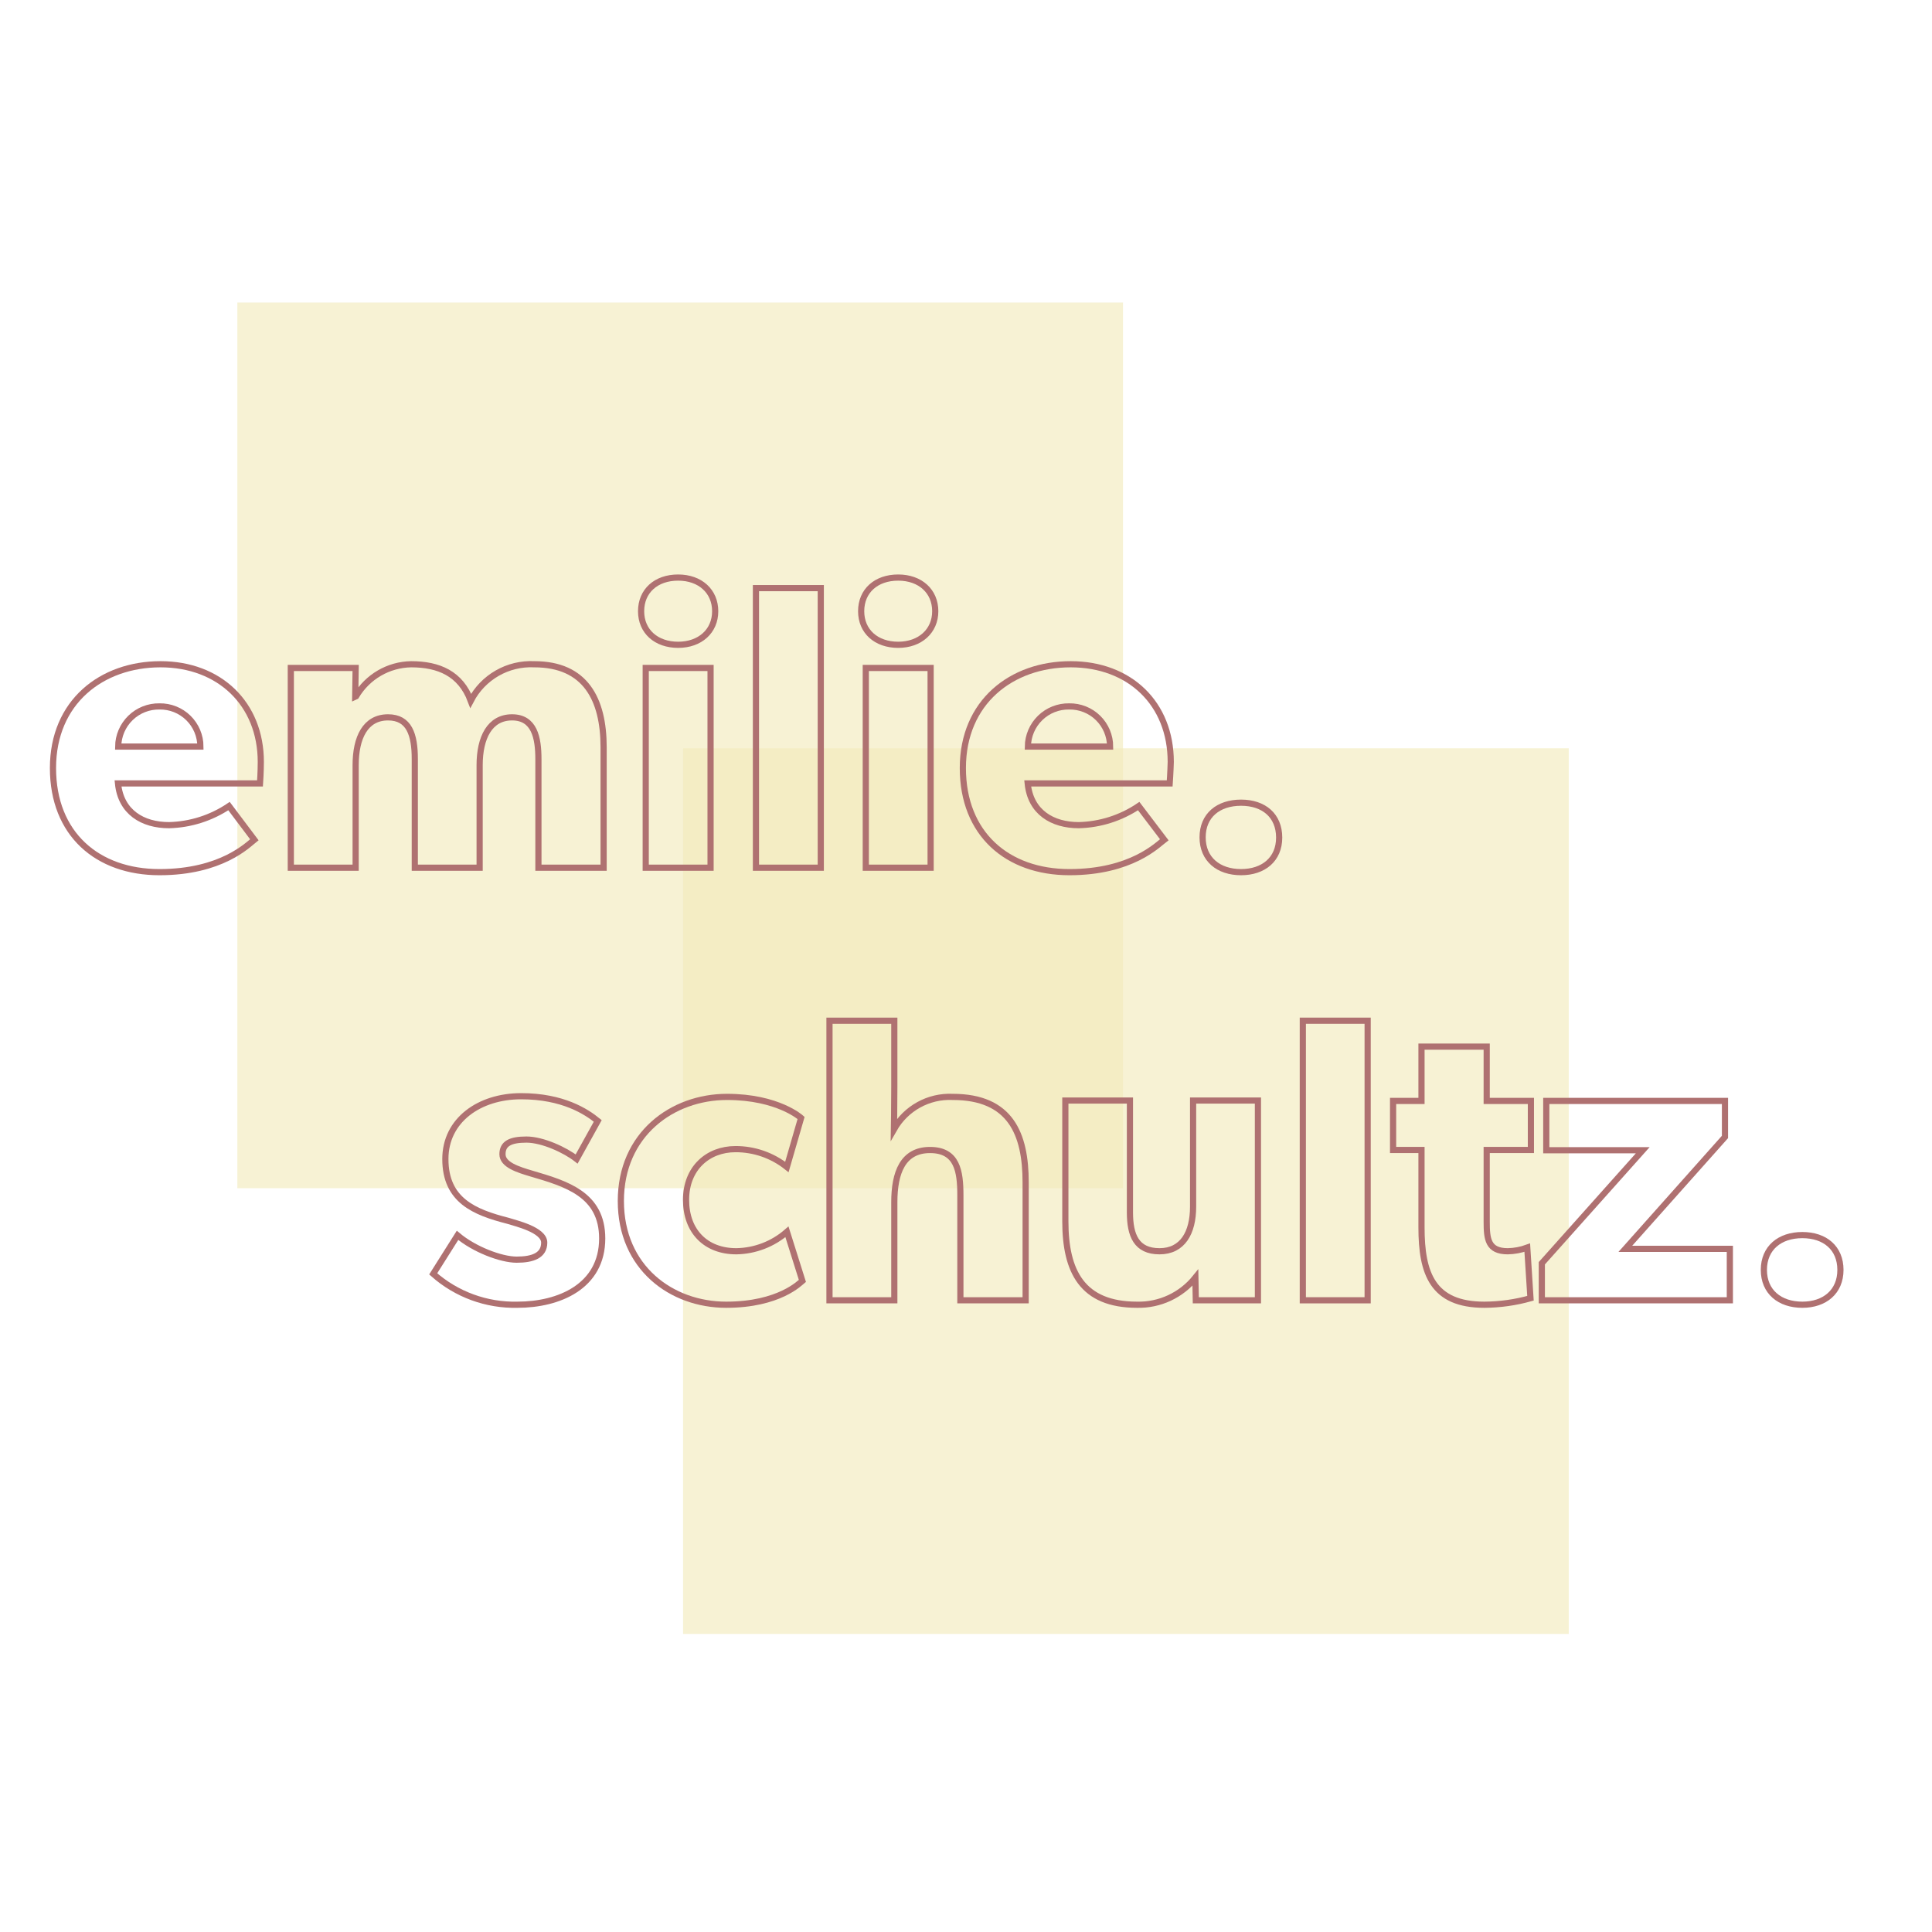
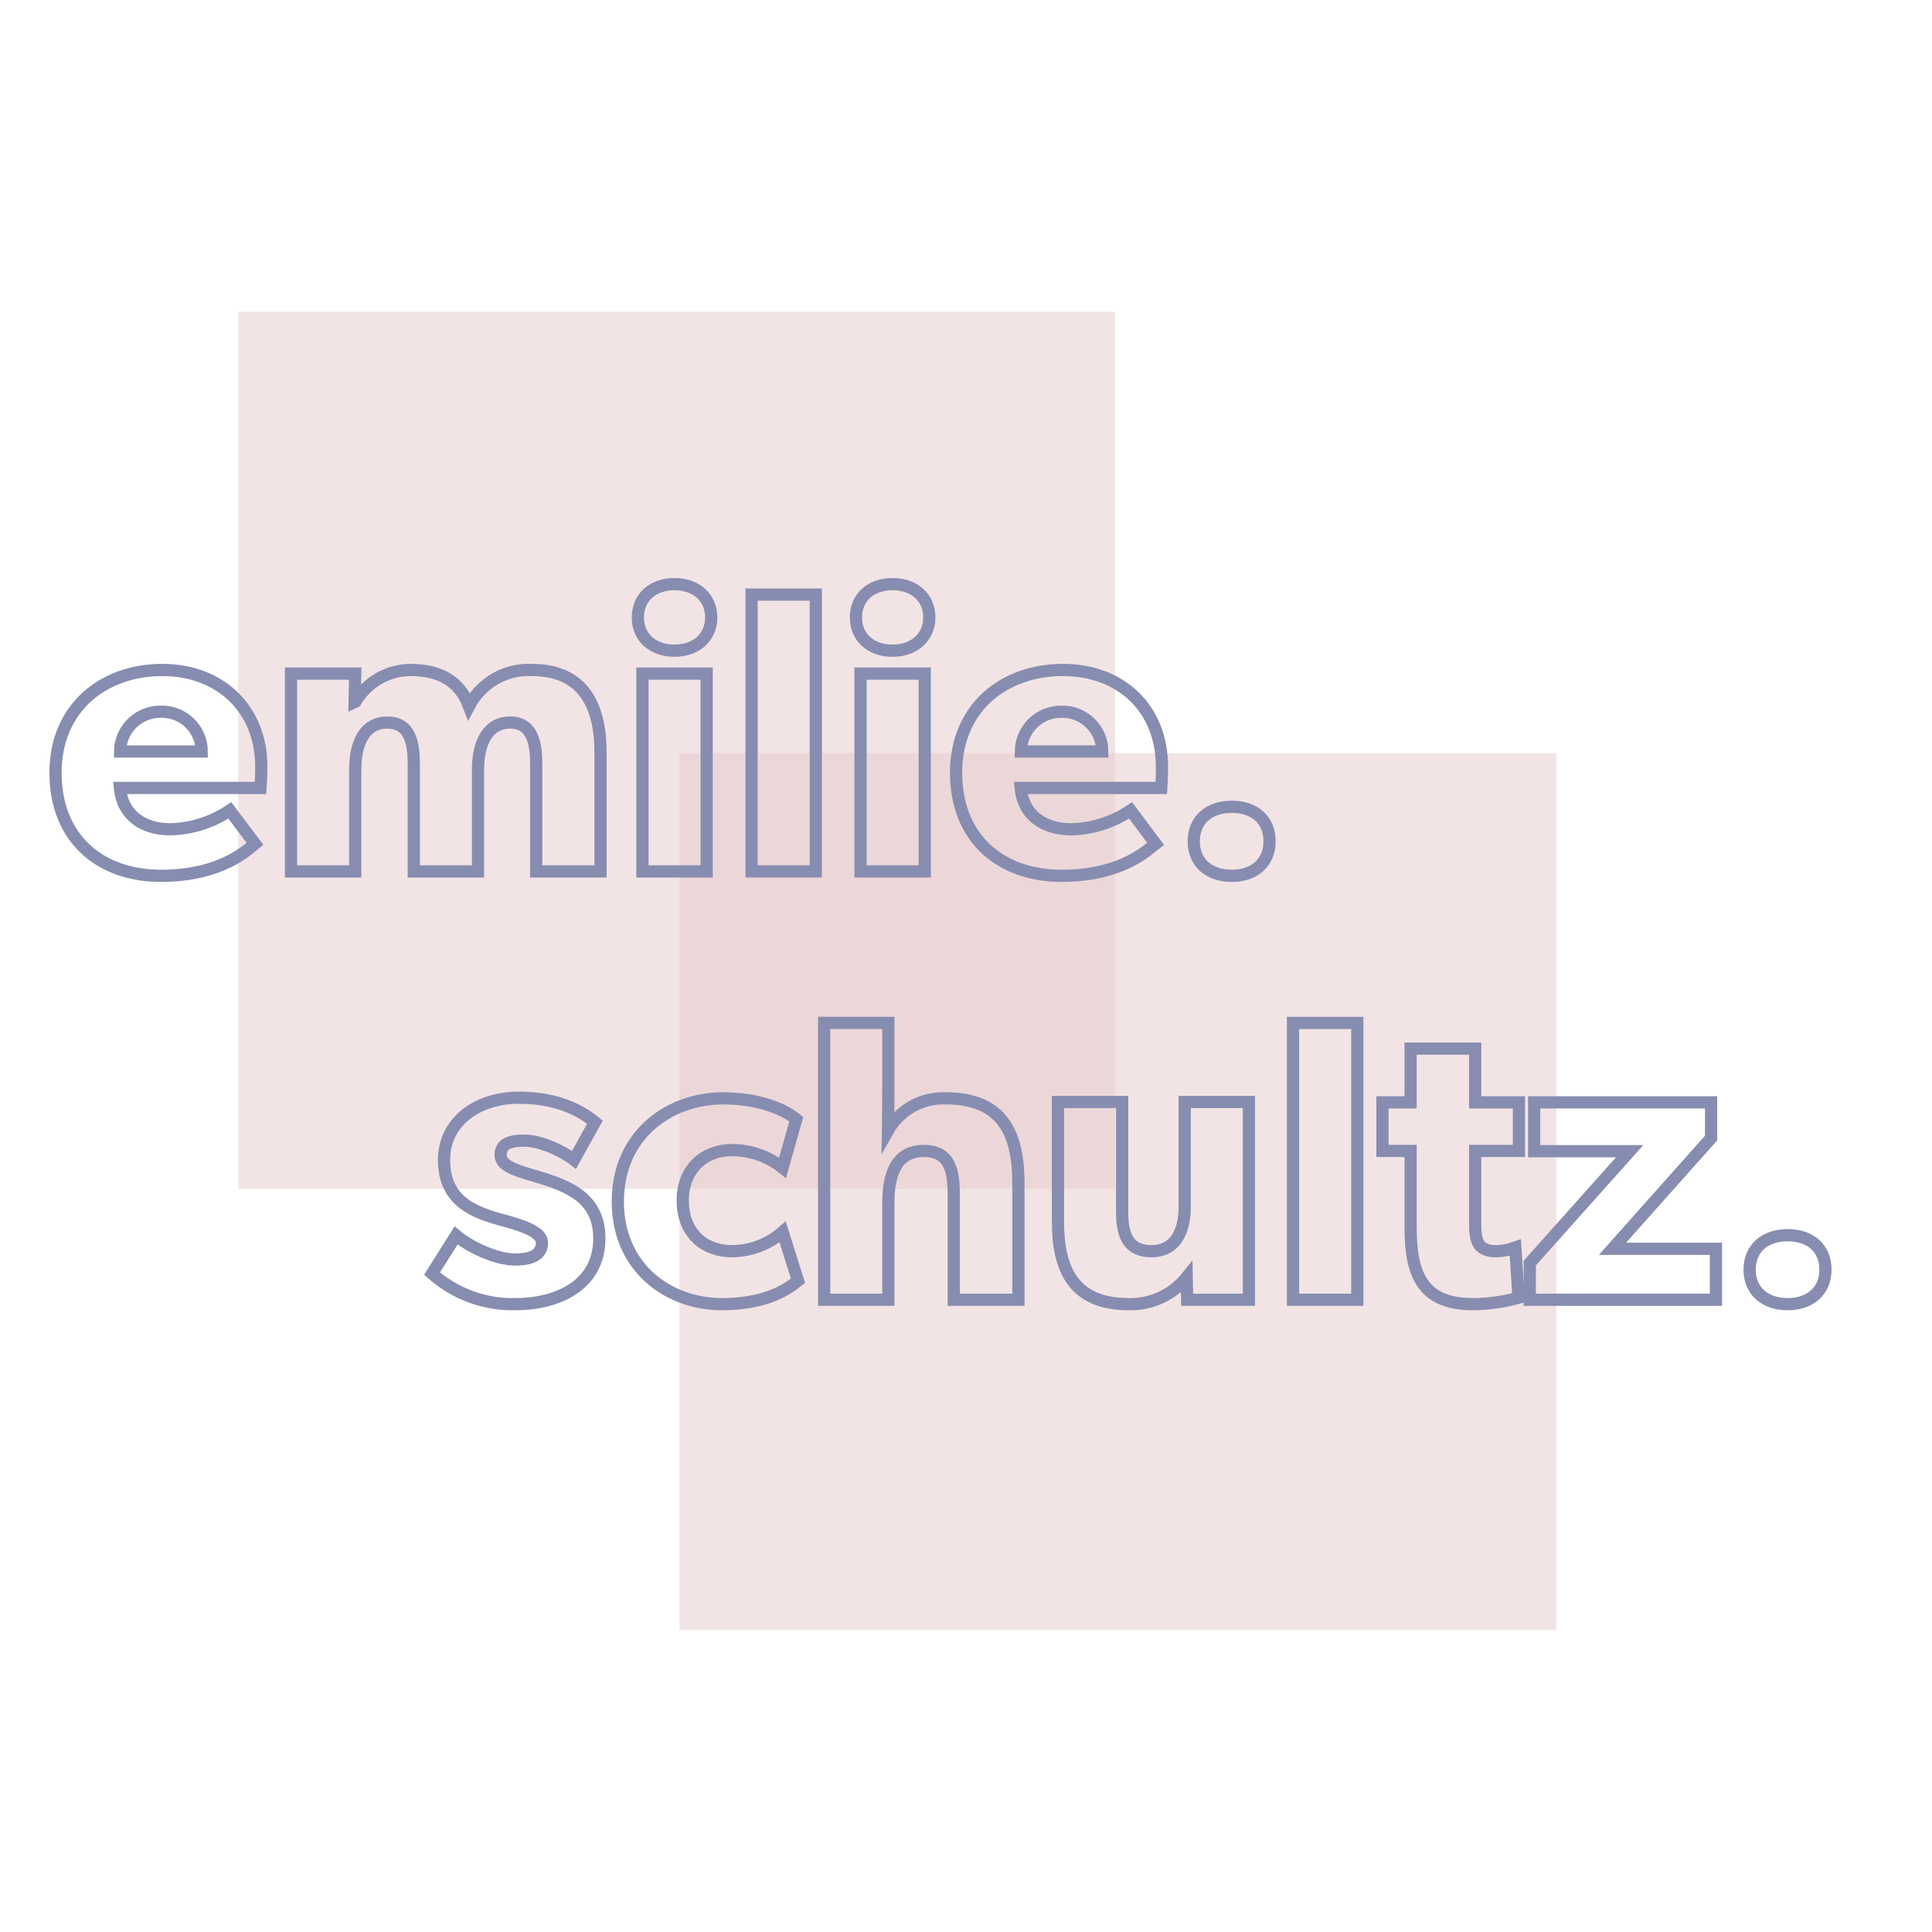
- <svg xmlns="http://www.w3.org/2000/svg" id="Layer_1" data-name="Layer 1" width="312.9" height="312.9" viewBox="0 0 312.9 312.9">
+ <svg xmlns="http://www.w3.org/2000/svg" id="Layer_1" data-name="Layer 1" width="316" height="316" viewBox="0 0 316 316">
  <defs>
-     <style>.cls-1{fill:#f2ebbb;opacity:0.64;}.cls-2{fill:none;stroke:#af7171;stroke-miterlimit:10;}</style>
+     <style>.cls-1{fill:#e6cacc;opacity:0.5;}.cls-2{fill:none;stroke:#878db0;stroke-miterlimit:10;stroke-width:2px;}</style>
  </defs>
-   <rect class="cls-1" x="38.44" y="49" width="143.44" height="143.44" />
-   <rect class="cls-1" x="110.63" y="121.19" width="143.44" height="143.44" />
-   <path class="cls-2" d="M42.11,126.88h-23c.46,4.66,4,6.76,8.26,6.76a18.22,18.22,0,0,0,9.72-3.09L41.19,136c-1,.79-5.31,5.25-15.36,5.25S8.58,135.08,8.58,124.39,16.45,107.58,26,107.58,42.24,114,42.24,123.4C42.24,125,42.11,126.88,42.11,126.88ZM25.83,114.41a6.58,6.58,0,0,0-6.69,6.5H32.46A6.52,6.52,0,0,0,25.83,114.41Z" />
-   <path class="cls-2" d="M87.2,140.53V122.94c0-3.48-.66-6.76-4.27-6.76s-5.25,3.28-5.25,7.75v16.6H67.18V122.94c0-4-.92-6.76-4.33-6.76-3.68,0-5.25,3.28-5.25,7.75v16.6H47.1V108.18H57.6l-.07,4.65.13-.06a10.57,10.57,0,0,1,8.93-5.19c4.46,0,8,1.51,9.65,5.91a11,11,0,0,1,10.3-5.91c8.27,0,11.22,5.65,11.22,13.46v19.49Z" />
-   <path class="cls-2" d="M109.83,104.43c-3.54,0-6-2.16-6-5.44s2.43-5.45,6-5.45,6,2.23,6,5.45S113.38,104.43,109.83,104.43Zm-5.25,36.1V108.18h10.5v32.35Z" />
-   <path class="cls-2" d="M122.43,140.53V95.25h10.5v45.28Z" />
-   <path class="cls-2" d="M145.47,104.43c-3.55,0-6-2.16-6-5.44s2.42-5.45,6-5.45,6,2.23,6,5.45S149,104.43,145.47,104.43Zm-5.25,36.1V108.18h10.5v32.35Z" />
-   <path class="cls-2" d="M189.44,126.88h-23c.46,4.66,4,6.76,8.27,6.76a18.18,18.18,0,0,0,9.71-3.09l4.14,5.45c-1.05.79-5.32,5.25-15.36,5.25s-17.26-6.17-17.26-16.86,7.88-16.81,17.46-16.81,16.21,6.37,16.21,15.82C189.57,125,189.44,126.88,189.44,126.88Zm-16.28-12.47a6.58,6.58,0,0,0-6.69,6.5h13.32A6.52,6.52,0,0,0,173.16,114.41Z" />
-   <path class="cls-2" d="M201,141.25c-3.67,0-6.23-2.1-6.23-5.64S197.31,130,201,130s6.17,2.1,6.17,5.65S204.59,141.25,201,141.25Z" />
-   <path class="cls-2" d="M83.81,211.31a19.86,19.86,0,0,1-13.65-5l3.94-6.24c2.63,2.23,7,3.94,9.58,3.94s4.46-.66,4.46-2.76-4.72-3.15-5.9-3.54c-5.38-1.38-10.11-3.28-10.11-10,0-6.3,5.51-10.17,12.27-10.17s10.57,2.5,12.41,4l-3.42,6.17c-1.83-1.44-5.51-3.15-8.13-3.15s-3.88.66-3.88,2.37,2.5,2.49,4.73,3.15c5.58,1.64,11.42,3.34,11.42,10.5C97.53,208.36,90.51,211.31,83.81,211.31Z" />
-   <path class="cls-2" d="M117.61,211.31c-8.86,0-17.06-6-17.06-16.8s8.33-16.86,17.19-16.86c8.27,0,12,3.41,12,3.41l-2.3,7.94a13.29,13.29,0,0,0-8.33-2.89c-4.46,0-8,3.09-8,8.21s3.22,8.33,8.14,8.33a12.78,12.78,0,0,0,8.2-3.15l2.5,7.94C129.62,207.71,126.21,211.31,117.61,211.31Z" />
-   <path class="cls-2" d="M155.54,210.59v-17c0-3.93-.52-7.34-4.92-7.34s-5.78,3.67-5.78,8.46v15.88h-10.5V165.31h10.5v10.76c0,3.28-.06,6.83-.06,6.83a10.39,10.39,0,0,1,9.51-5.25c9.39,0,11.82,6,11.82,13.85v19.09Z" />
-   <path class="cls-2" d="M193.67,210.59l-.07-3.67a11.77,11.77,0,0,1-9.45,4.39c-8.92,0-11.61-5.44-11.61-13.52V178.24H183v18.11c0,3.74,1.05,6.3,4.79,6.3s5.44-3,5.44-7.22V178.24h10.5v32.35Z" />
-   <path class="cls-2" d="M211,210.59V165.31h10.5v45.28Z" />
-   <path class="cls-2" d="M240.78,186.25v11.61c0,2.82.2,4.79,3.42,4.79a9.8,9.8,0,0,0,3.15-.59l.52,8.2a28.25,28.25,0,0,1-7.48,1.05c-8.4,0-10.17-5.11-10.17-12.53V186.25h-4.6V178.3h4.6v-8.79h10.56v8.79h7.16v7.95Z" />
-   <path class="cls-2" d="M249.71,210.59v-6l16.34-18.3H250.43V178.3h28.94v5.84l-16.14,18.12h16.93v8.33Z" />
-   <path class="cls-2" d="M291.9,211.31c-3.67,0-6.23-2.1-6.23-5.64s2.56-5.64,6.23-5.64,6.17,2.1,6.17,5.64S295.51,211.31,291.9,211.31Z" />
+   <rect class="cls-1" x="38.94" y="51" width="143.44" height="143.44" />
+   <rect class="cls-1" x="111.13" y="123.19" width="143.44" height="143.44" />
+   <path class="cls-2" d="M42.61,128.88h-23c.46,4.66,4,6.76,8.26,6.76a18.22,18.22,0,0,0,9.72-3.09L41.69,138c-1,.79-5.31,5.25-15.36,5.25S9.08,137.08,9.08,126.39,17,109.58,26.53,109.58,42.74,116,42.74,125.4C42.74,127,42.61,128.88,42.61,128.88ZM26.33,116.41a6.58,6.58,0,0,0-6.69,6.5H33A6.52,6.52,0,0,0,26.33,116.41Z" />
+   <path class="cls-2" d="M87.7,142.53V124.94c0-3.48-.66-6.76-4.27-6.76s-5.25,3.28-5.25,7.75v16.6H67.68V124.94c0-4-.92-6.76-4.33-6.76-3.68,0-5.25,3.28-5.25,7.75v16.6H47.6V110.18H58.1L58,114.83l.13-.06a10.57,10.57,0,0,1,8.93-5.19c4.46,0,8,1.51,9.65,5.91A11,11,0,0,1,87,109.58c8.27,0,11.22,5.65,11.22,13.46v19.49Z" />
+   <path class="cls-2" d="M110.33,106.43c-3.54,0-6-2.16-6-5.44s2.43-5.45,6-5.45,6,2.23,6,5.45S113.88,106.43,110.33,106.43Zm-5.25,36.1V110.18h10.5v32.35Z" />
+   <path class="cls-2" d="M122.93,142.53V97.25h10.5v45.28Z" />
+   <path class="cls-2" d="M146,106.43c-3.55,0-6-2.16-6-5.44s2.42-5.45,6-5.45,6,2.23,6,5.45S149.51,106.43,146,106.43Zm-5.25,36.1V110.18h10.5v32.35Z" />
+   <path class="cls-2" d="M189.94,128.88h-23c.46,4.66,4,6.76,8.27,6.76a18.18,18.18,0,0,0,9.71-3.09L189,138c-1.05.79-5.32,5.25-15.36,5.25s-17.26-6.17-17.26-16.86,7.88-16.81,17.46-16.81,16.21,6.37,16.21,15.82C190.07,127,189.94,128.88,189.94,128.88Zm-16.28-12.47a6.58,6.58,0,0,0-6.69,6.5h13.32A6.52,6.52,0,0,0,173.66,116.41Z" />
+   <path class="cls-2" d="M201.48,143.25c-3.67,0-6.23-2.1-6.23-5.64s2.56-5.65,6.23-5.65,6.17,2.1,6.17,5.65S205.09,143.25,201.48,143.25Z" />
+   <path class="cls-2" d="M84.31,213.31a19.86,19.86,0,0,1-13.65-5l3.94-6.24c2.63,2.23,7,3.94,9.58,3.94s4.46-.66,4.46-2.76-4.72-3.15-5.9-3.54c-5.38-1.38-10.11-3.28-10.11-10,0-6.3,5.51-10.17,12.27-10.17s10.57,2.5,12.41,4l-3.42,6.17c-1.83-1.44-5.51-3.15-8.13-3.15s-3.88.66-3.88,2.37,2.5,2.49,4.73,3.15c5.58,1.64,11.42,3.34,11.42,10.5C98,210.36,91,213.31,84.31,213.31Z" />
+   <path class="cls-2" d="M118.11,213.31c-8.86,0-17.06-6-17.06-16.8s8.33-16.86,17.19-16.86c8.27,0,12,3.41,12,3.41L128,191a13.29,13.29,0,0,0-8.33-2.89c-4.46,0-8,3.09-8,8.21s3.22,8.33,8.14,8.33a12.78,12.78,0,0,0,8.2-3.15l2.5,7.94C130.12,209.71,126.71,213.31,118.11,213.31Z" />
+   <path class="cls-2" d="M156,212.59v-17c0-3.93-.52-7.34-4.92-7.34s-5.78,3.67-5.78,8.46v15.88h-10.5V167.31h10.5v10.76c0,3.28-.06,6.83-.06,6.83a10.39,10.39,0,0,1,9.51-5.25c9.39,0,11.82,6,11.82,13.85v19.09Z" />
+   <path class="cls-2" d="M194.17,212.59l-.07-3.67a11.77,11.77,0,0,1-9.45,4.39c-8.92,0-11.61-5.44-11.61-13.52V180.24h10.5v18.11c0,3.74,1.05,6.3,4.79,6.3s5.44-3,5.44-7.22V180.24h10.5v32.35Z" />
+   <path class="cls-2" d="M211.49,212.59V167.31H222v45.28Z" />
+   <path class="cls-2" d="M241.28,188.25v11.61c0,2.82.2,4.79,3.42,4.79a9.8,9.8,0,0,0,3.15-.59l.52,8.2a28.25,28.25,0,0,1-7.48,1.05c-8.4,0-10.17-5.11-10.17-12.53V188.25h-4.6V180.3h4.6v-8.79h10.56v8.79h7.16v7.95Z" />
+   <path class="cls-2" d="M250.21,212.59v-6l16.34-18.3H250.93V180.3h28.94v5.84l-16.14,18.12h16.93v8.33Z" />
+   <path class="cls-2" d="M292.4,213.31c-3.67,0-6.23-2.1-6.23-5.64s2.56-5.64,6.23-5.64,6.17,2.1,6.17,5.64S296,213.31,292.4,213.31Z" />
</svg>
